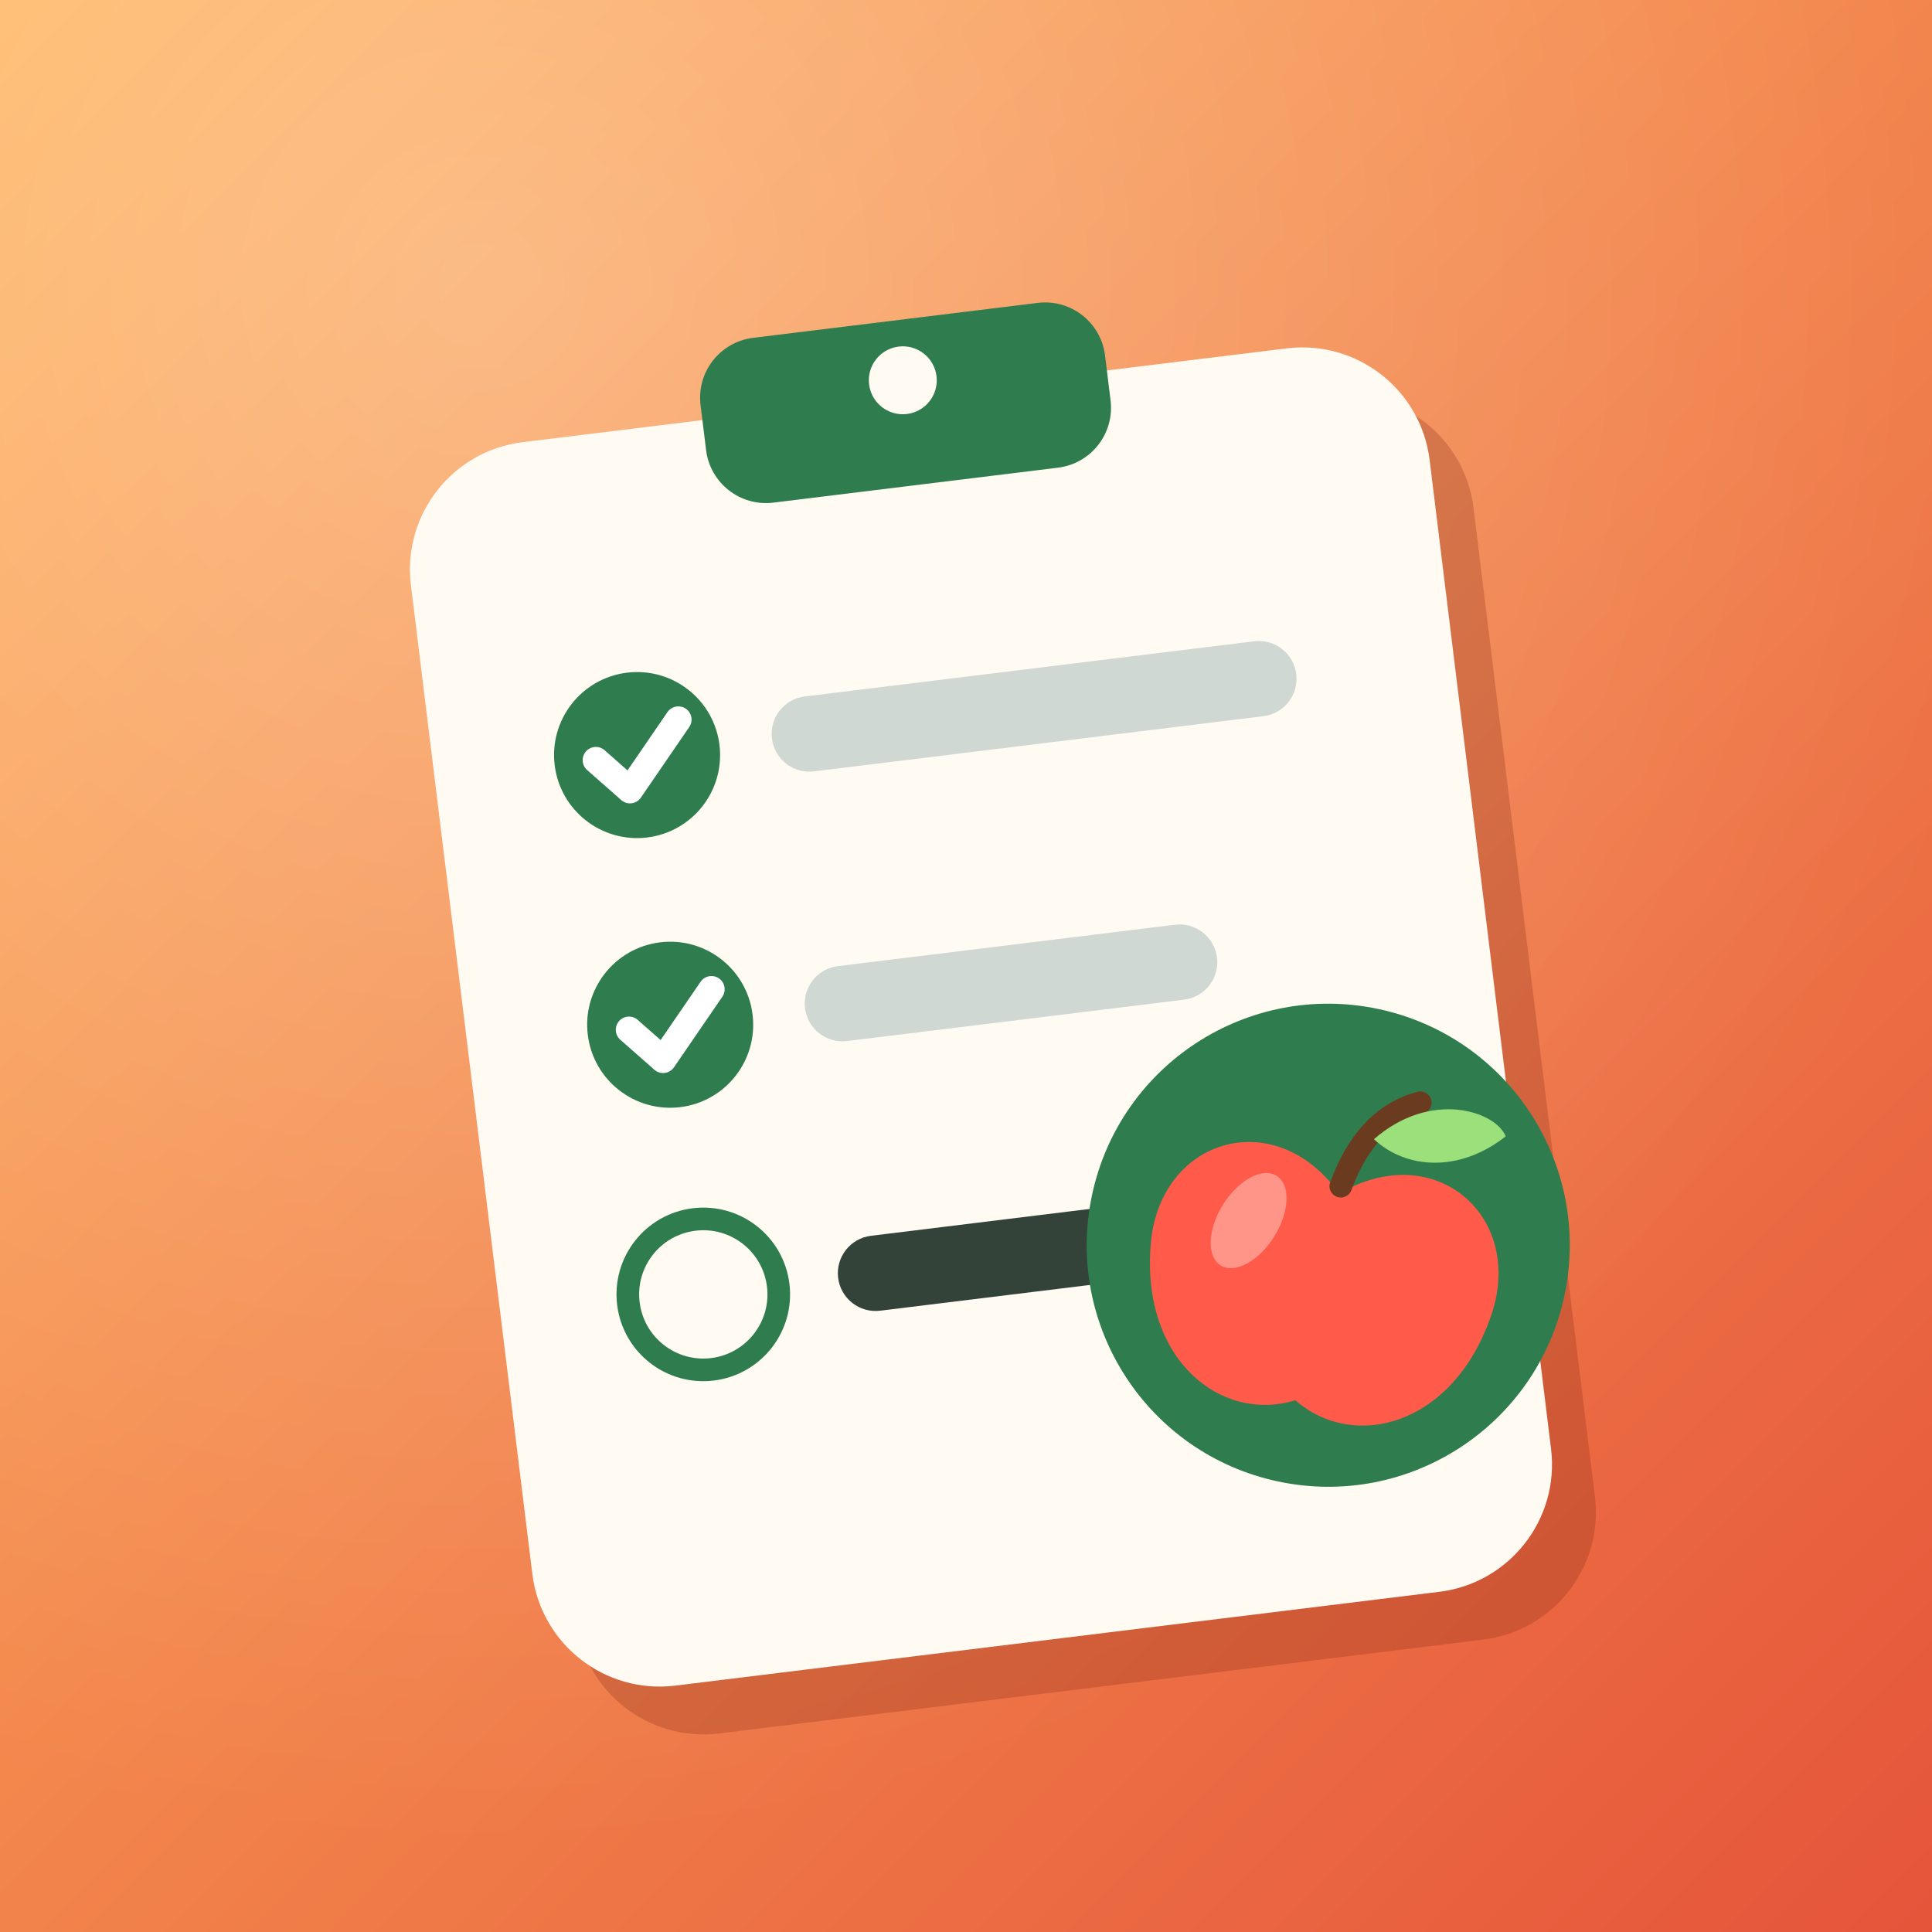
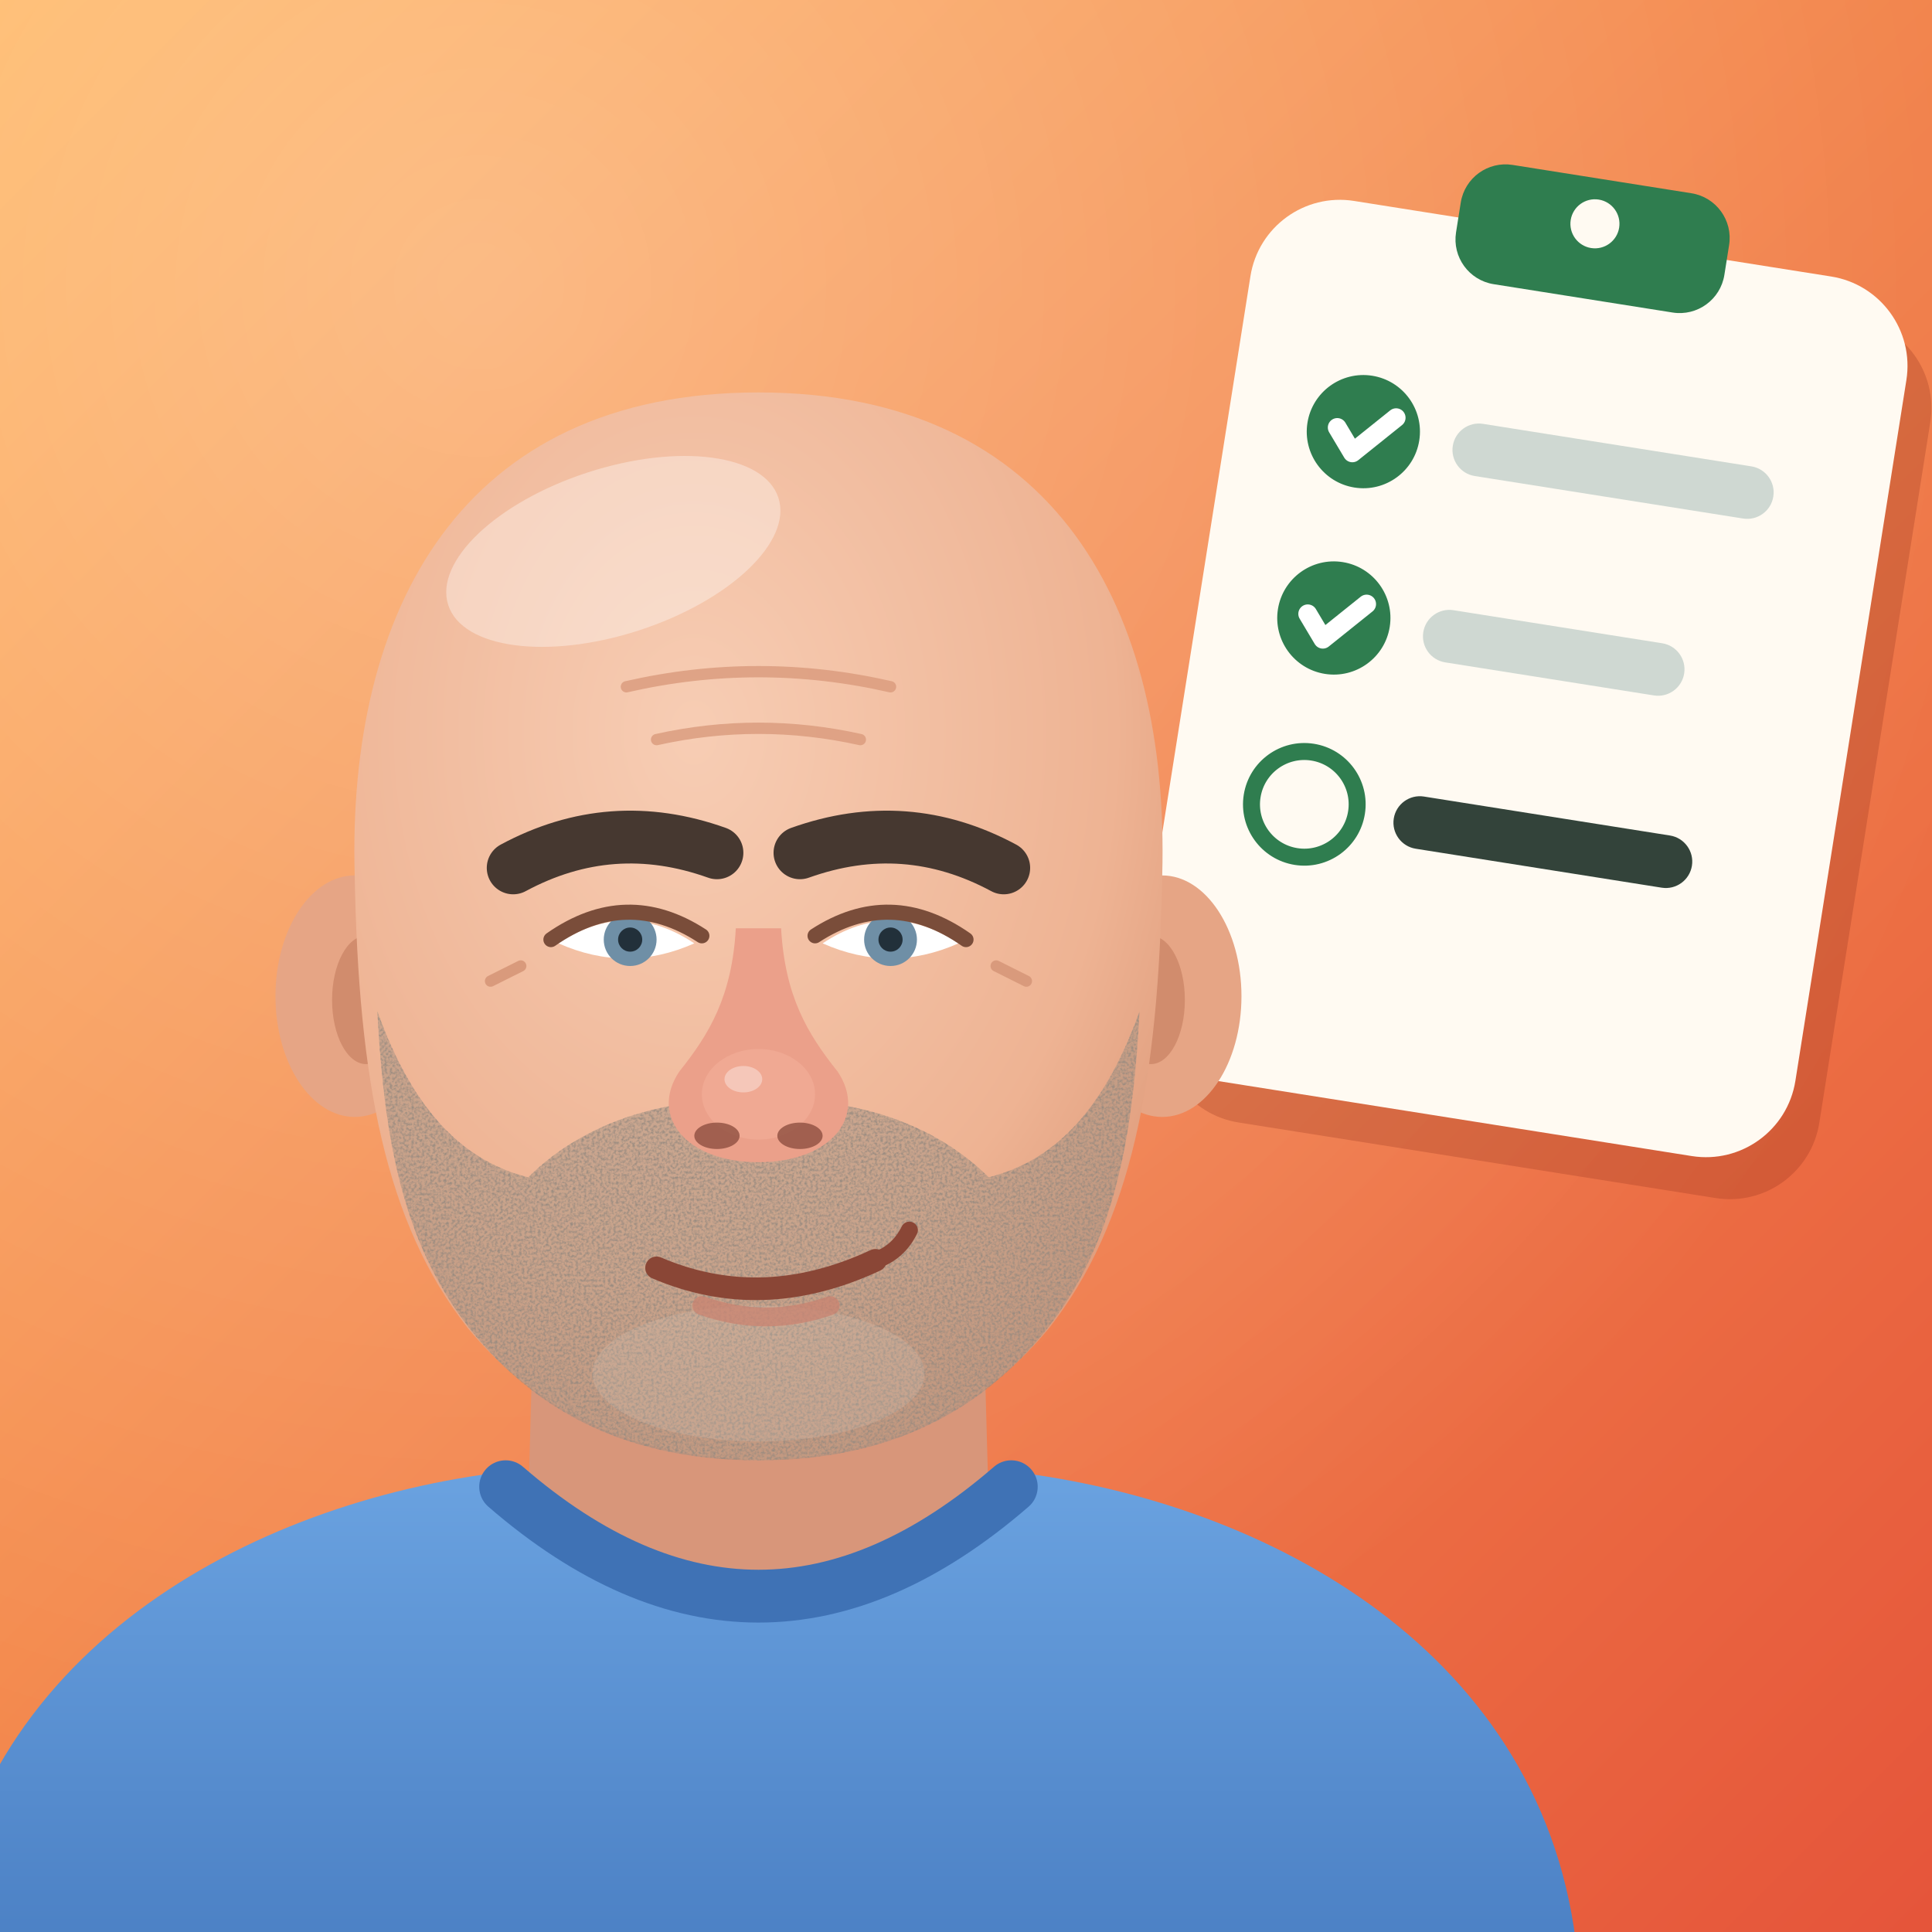
<svg xmlns="http://www.w3.org/2000/svg" viewBox="0 0 512 512">
  <defs>
    <linearGradient id="bg" x1="0" y1="0" x2="1" y2="1">
      <stop offset="0" stop-color="#ffb35c" />
      <stop offset="1" stop-color="#e5543a" />
    </linearGradient>
    <radialGradient id="glow" cx="0.25" cy="0.15" r="0.8">
      <stop offset="0" stop-color="#ffffff" stop-opacity="0.28" />
      <stop offset="1" stop-color="#ffffff" stop-opacity="0" />
    </radialGradient>
+     <radialGradient id="skin" cx="0.42" cy="0.32" r="0.75">
+       <stop offset="0" stop-color="#f7cdb4" />
+       <stop offset="0.7" stop-color="#eeb393" />
+       <stop offset="1" stop-color="#dc9878" />
+     </radialGradient>
+     <linearGradient id="shirt" x1="0" y1="0" x2="0" y2="1">
+       <stop offset="0" stop-color="#6aa2e0" />
+       <stop offset="1" stop-color="#4b80c4" />
+     </linearGradient>
+     <filter id="grain" x="0" y="0" width="1" height="1">
+       <feTurbulence type="fractalNoise" baseFrequency="1.4" numOctaves="2" seed="7" result="n" />
+       <feColorMatrix in="n" values="0 0 0 0 0.30  0 0 0 0 0.25  0 0 0 0 0.21  0 0 0 2.2 -0.85" />
+       <feComposite in2="SourceGraphic" operator="in" />
+     </filter>
  </defs>
  <rect width="512" height="512" fill="url(#bg)" />
  <rect width="512" height="512" fill="url(#glow)" />
-   <g transform="rotate(-7 256 270)">
-     <rect x="124" y="104" width="272" height="332" rx="34" fill="#8a2a17" opacity="0.28" transform="translate(10 14)" />
-     <rect x="124" y="104" width="272" height="332" rx="34" fill="#fffaf2" />
-     <rect x="206" y="84" width="108" height="44" rx="16" fill="#2f7d4f" />
-     <circle cx="260" cy="100" r="9" fill="#fffaf2" />
-     <circle cx="178" cy="190" r="22" fill="#2f7d4f" />
-     <path d="M167 190 l8 9 l15 -17" stroke="#fff" stroke-width="7" fill="none" stroke-linecap="round" stroke-linejoin="round" />
-     <rect x="214" y="180" width="140" height="20" rx="10" fill="#cfd8d2" />
-     <circle cx="178" cy="262" r="22" fill="#2f7d4f" />
-     <path d="M167 262 l8 9 l15 -17" stroke="#fff" stroke-width="7" fill="none" stroke-linecap="round" stroke-linejoin="round" />
-     <rect x="214" y="252" width="110" height="20" rx="10" fill="#cfd8d2" />
-     <circle cx="178" cy="334" r="20" fill="none" stroke="#2f7d4f" stroke-width="6" />
-     <rect x="214" y="324" width="128" height="20" rx="10" fill="#33433a" />
+   <g transform="translate(14 0) rotate(9 390 190)">
+     <rect x="300" y="62" width="176" height="236" rx="24" fill="#8a2a17" opacity="0.25" transform="translate(8 10)" />
+     <rect x="300" y="62" width="176" height="236" rx="24" fill="#fffaf2" />
+     <rect x="352" y="46" width="72" height="32" rx="12" fill="#2f7d4f" />
+     <circle cx="388" cy="58" r="6.5" fill="#fffaf2" />
+     <circle cx="336" cy="122" r="15" fill="#2f7d4f" />
+     <path d="M329 122 l5 6 l10 -11" stroke="#fff" stroke-width="5" fill="none" stroke-linecap="round" stroke-linejoin="round" />
+     <rect x="360" y="115" width="86" height="14" rx="7" fill="#cfd8d2" />
+     <circle cx="336" cy="172" r="15" fill="#2f7d4f" />
+     <path d="M329 172 l5 6 l10 -11" stroke="#fff" stroke-width="5" fill="none" stroke-linecap="round" stroke-linejoin="round" />
+     <rect x="360" y="165" width="70" height="14" rx="7" fill="#cfd8d2" />
+     <circle cx="336" cy="222" r="14" fill="none" stroke="#2f7d4f" stroke-width="4.5" />
+     <rect x="360" y="215" width="80" height="14" rx="7" fill="#33433a" />
  </g>
-   <g transform="translate(352 330) rotate(12)">
-     <circle r="64" fill="#2f7d4f" />
-     <path d="M0 -14 C -22 -34, -50 -18, -46 10 C -42 40, -18 52, 0 42 C 18 52, 42 40, 46 10 C 50 -18, 22 -34, 0 -14 Z" fill="#ff5a4a" />
-     <path d="M0 -16 C 2 -30, 8 -38, 16 -42" stroke="#6b3b1f" stroke-width="6" fill="none" stroke-linecap="round" />
-     <path d="M6 -30 C 18 -46, 36 -44, 40 -38 C 30 -26, 16 -24, 6 -30 Z" fill="#9be07a" />
-     <ellipse cx="-22" cy="-2" rx="8" ry="14" fill="#ffffff" opacity="0.35" transform="rotate(20 -22 -2)" />
+   <g id="me" transform="translate(-34 6)">
+     <path d="M18 512 C 26 432, 100 392, 168 384 L 302 384 C 370 392, 444 432, 452 512 Z" fill="url(#shirt)" />
+     <path d="M176 320 L 174 392 Q 235 430 296 392 L 294 320 Z" fill="#d8967a" />
+     <path d="M176 352 Q 235 380 294 352 L 294 340 Q 235 368 176 340 Z" fill="#c9856a" opacity="0.6" />
+     <path d="M168 388 Q 235 446 302 388" stroke="#3f72b5" stroke-width="14" fill="none" stroke-linecap="round" />
+     <ellipse cx="128" cy="258" rx="21" ry="32" fill="#e6a585" />
+     <ellipse cx="131" cy="259" rx="9" ry="17" fill="#d18c6d" />
+     <ellipse cx="342" cy="258" rx="21" ry="32" fill="#e6a585" />
+     <ellipse cx="339" cy="259" rx="9" ry="17" fill="#d18c6d" />
+     <path d="M235 98 C 314 98, 344 156, 342 226 C 341 280, 334 318, 312 346 C 292 370, 266 380, 235 381 C 204 380, 178 370, 158 346 C 136 318, 129 280, 128 226 C 126 156, 156 98, 235 98 Z" fill="url(#skin)" />
+     <ellipse cx="200" cy="138" rx="46" ry="22" fill="#ffffff" opacity="0.35" transform="rotate(-18 205 150)" />
+     <path d="M200 176 q 35 -8 70 0 M208 190 q 27 -6 54 0" stroke="#d99a7c" stroke-width="3" fill="none" stroke-linecap="round" opacity="0.8" />
+     <path d="M134 262 C 136 300, 142 326, 160 348 C 180 372, 206 381, 235 381 C 264 381, 290 372, 310 348 C 328 326, 334 300, 336 262 C 326 290, 312 302, 296 306 C 282 292, 260 284, 235 286 C 210 284, 188 292, 174 306 C 158 302, 144 290, 134 262 Z" fill="#a39282" opacity="0.5" />
+     <path d="M134 262 C 136 300, 142 326, 160 348 C 180 372, 206 381, 235 381 C 264 381, 290 372, 310 348 C 328 326, 334 300, 336 262 C 326 290, 312 302, 296 306 C 282 292, 260 284, 235 286 C 210 284, 188 292, 174 306 C 158 302, 144 290, 134 262 Z" fill="#000" filter="url(#grain)" opacity="0.9" />
+     <ellipse cx="235" cy="358" rx="44" ry="18" fill="#d9d0c6" opacity="0.18" />
+     <path d="M170 224 Q 196 210 224 220" stroke="#463830" stroke-width="14" fill="none" stroke-linecap="round" />
+     <path d="M246 220 Q 274 210 300 224" stroke="#463830" stroke-width="14" fill="none" stroke-linecap="round" />
+     <path d="M182 244 Q 200 232 218 244 Q 200 252 182 244 Z" fill="#ffffff" />
+     <circle cx="201" cy="243" r="7" fill="#6f8fa6" />
+     <circle cx="201" cy="243" r="3.2" fill="#22303a" />
+     <path d="M180 243 Q 200 229 220 242" stroke="#7a4d3a" stroke-width="4" fill="none" stroke-linecap="round" />
+     <path d="M252 244 Q 270 232 288 244 Q 270 252 252 244 Z" fill="#ffffff" />
+     <circle cx="270" cy="243" r="7" fill="#6f8fa6" />
+     <circle cx="270" cy="243" r="3.2" fill="#22303a" />
+     <path d="M250 242 Q 270 229 290 243" stroke="#7a4d3a" stroke-width="4" fill="none" stroke-linecap="round" />
+     <path d="M172 250 l -8 4 M298 250 l 8 4" stroke="#d99a7c" stroke-width="3" stroke-linecap="round" />
+     <path d="M229 240 C 228 258, 222 268, 214 278 C 206 290, 216 302, 235 302 C 254 302, 264 290, 256 278 C 248 268, 242 258, 241 240" fill="#eba08a" />
+     <ellipse cx="235" cy="284" rx="15" ry="12" fill="#f0a993" />
+     <ellipse cx="231" cy="280" rx="5" ry="3.5" fill="#fff" opacity="0.35" />
+     <ellipse cx="224" cy="295" rx="6" ry="3.5" fill="#8f4f40" opacity="0.8" />
+     <ellipse cx="246" cy="295" rx="6" ry="3.5" fill="#8f4f40" opacity="0.8" />
+     <path d="M208 330 Q 236 342 266 328" stroke="#8a4636" stroke-width="6" fill="none" stroke-linecap="round" />
+     <path d="M266 328 q 6 -2 9 -8" stroke="#8a4636" stroke-width="4.5" fill="none" stroke-linecap="round" />
+     <path d="M220 340 Q 237 346 254 340" stroke="#c98370" stroke-width="5" fill="none" stroke-linecap="round" opacity="0.75" />
  </g>
</svg>
